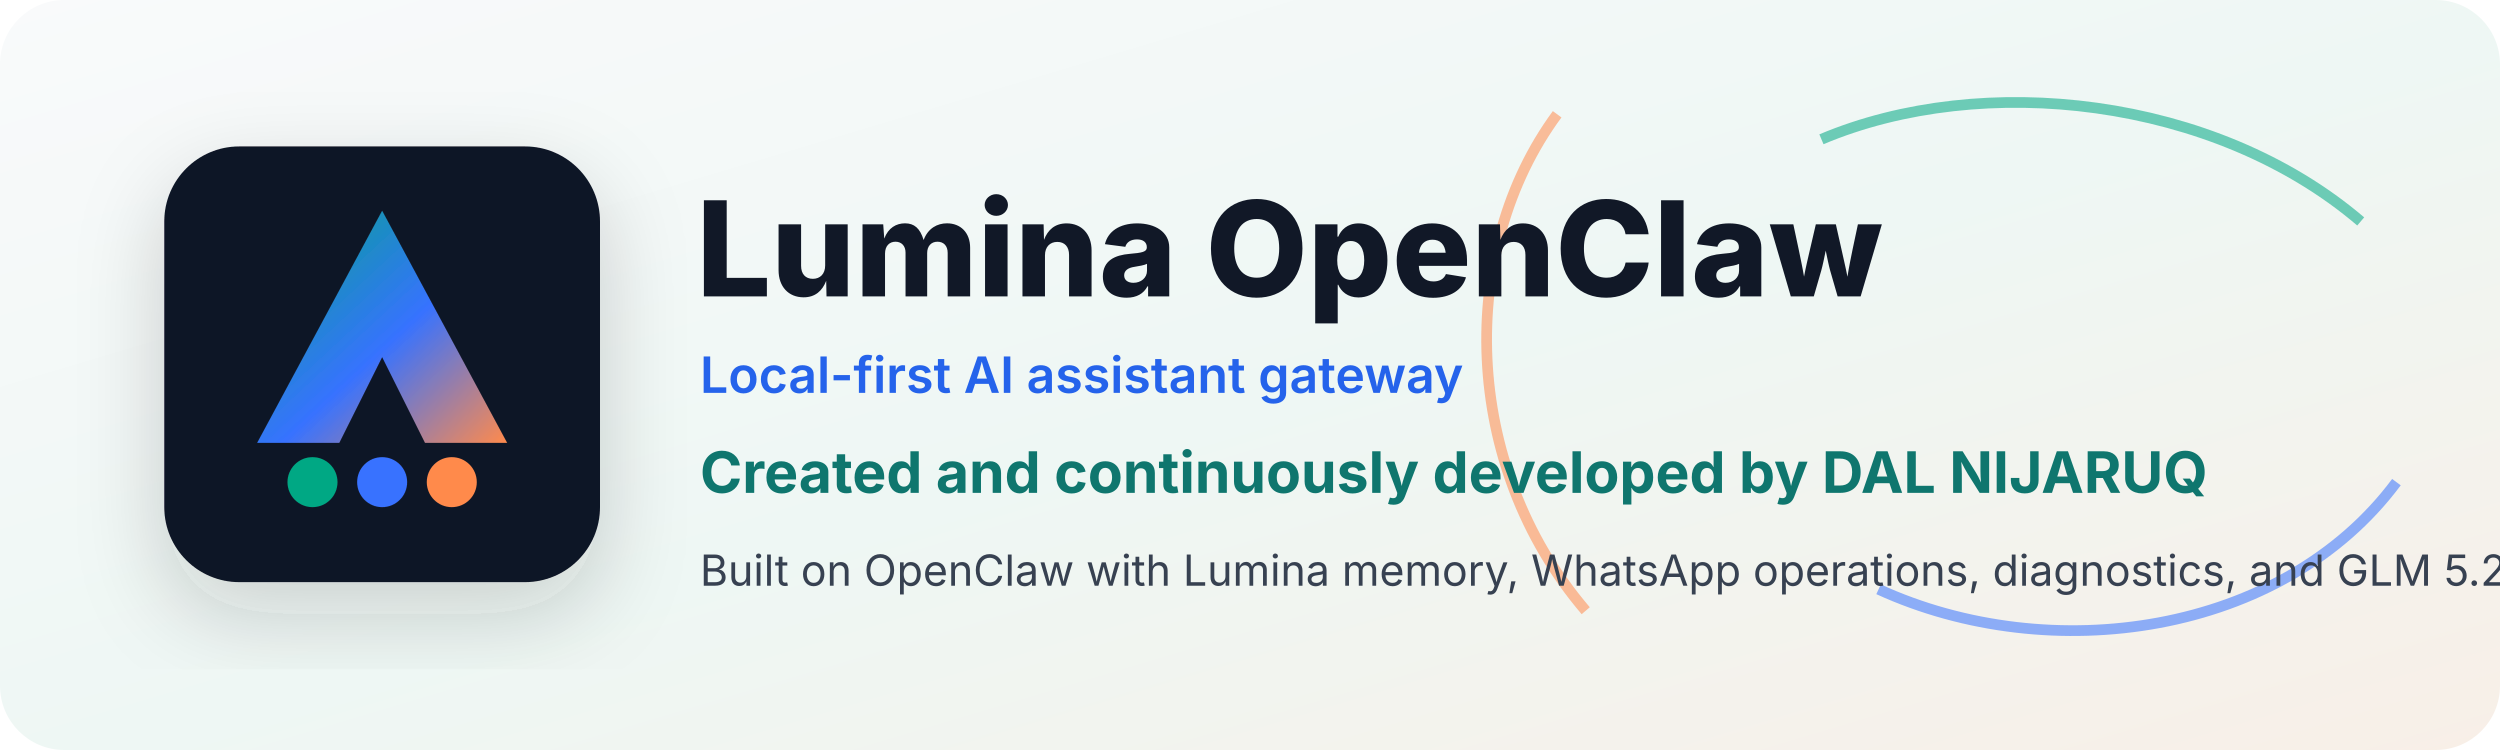
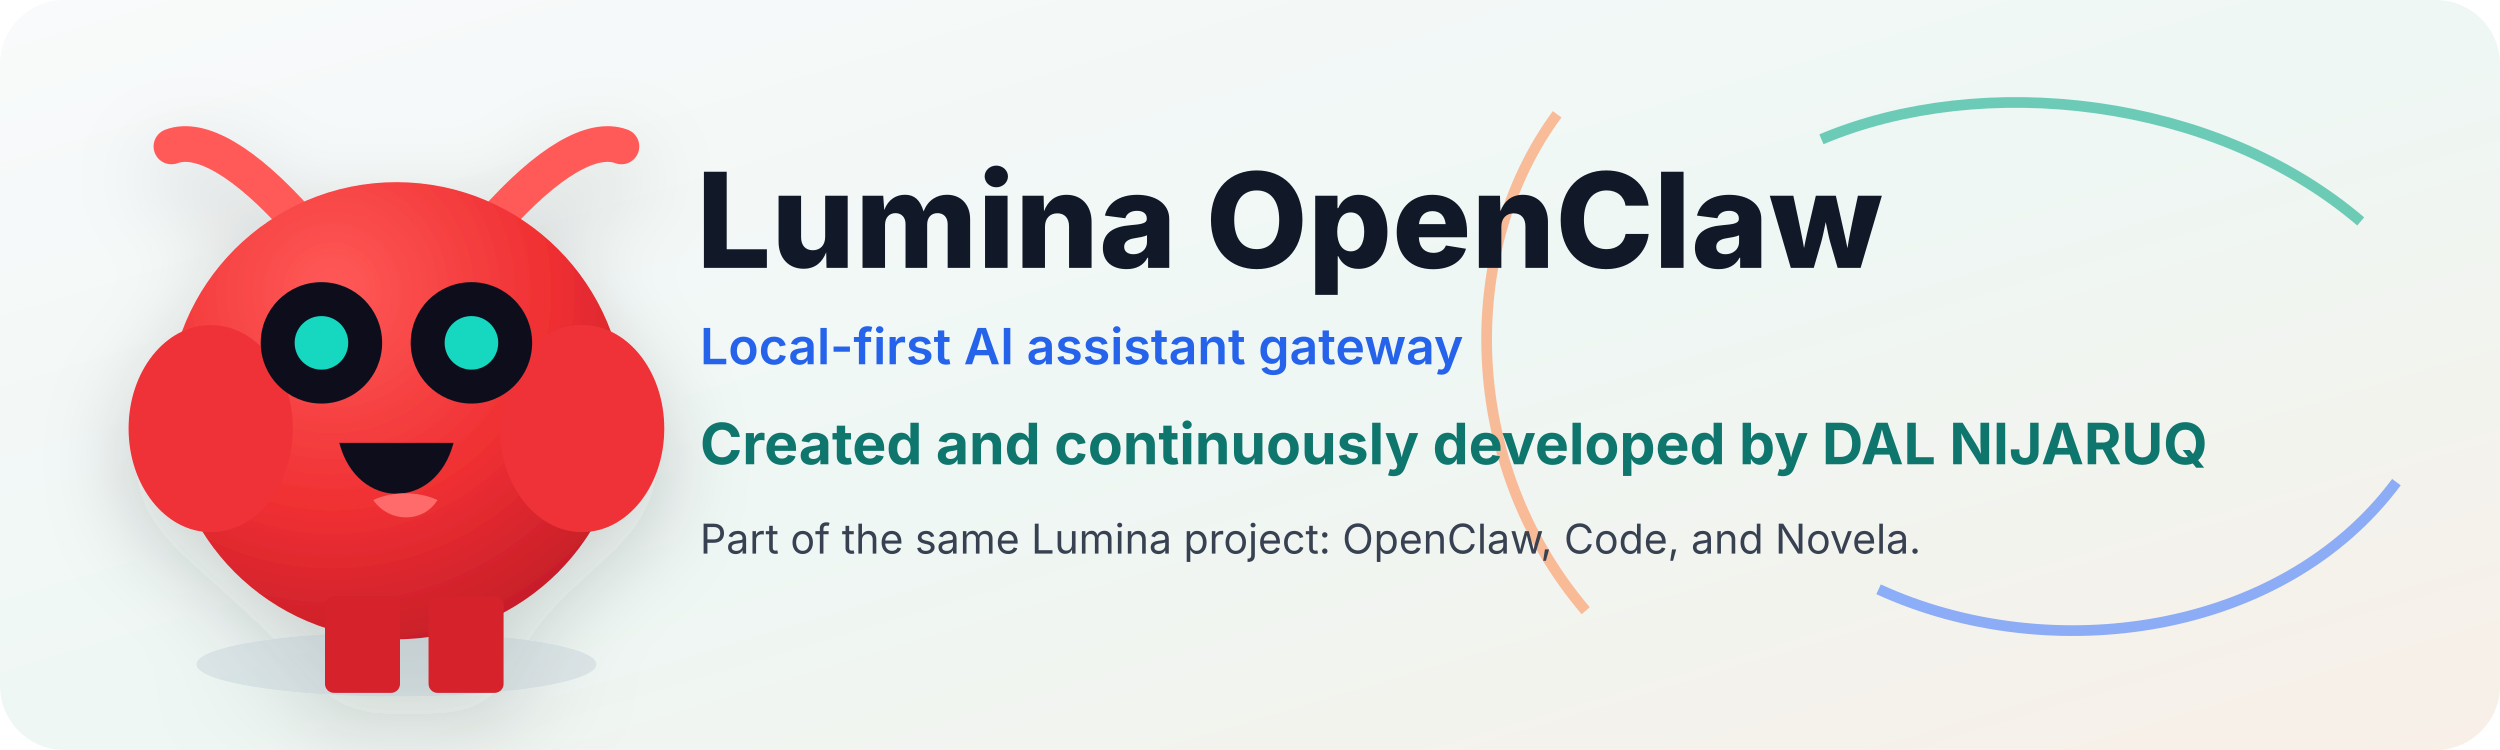
<svg xmlns="http://www.w3.org/2000/svg" width="1400" height="420" viewBox="0 0 1400 420" role="img" aria-labelledby="title desc">
  <defs>
    <linearGradient id="bg" x1="0" x2="1" y1="0" y2="1">
      <stop offset="0" stop-color="#f9fafb" />
      <stop offset="0.52" stop-color="#eef7f4" />
      <stop offset="1" stop-color="#f8efe7" />
    </linearGradient>
-     <linearGradient id="mark" x1="0" x2="1" y1="0" y2="1">
-       <stop offset="0" stop-color="#00a884" />
-       <stop offset="0.55" stop-color="#3772ff" />
-       <stop offset="1" stop-color="#ff8a4c" />
-     </linearGradient>
+     <radialGradient id="mascotBody" cx="36%" cy="24%" r="78%">
+       <stop offset="0" stop-color="#ff5a58" />
+       <stop offset="0.62" stop-color="#ef2f32" />
+       <stop offset="1" stop-color="#c91f2a" />
+     </radialGradient>
    <filter id="softShadow" x="-20%" y="-20%" width="140%" height="140%">
      <feDropShadow dx="0" dy="18" stdDeviation="24" flood-color="#1f2937" flood-opacity="0.18" />
    </filter>
  </defs>
  <rect width="1400" height="420" rx="36" fill="url(#bg)" />
  <g opacity="0.55">
    <path d="M1020 78 C1110 40 1240 54 1322 124" fill="none" stroke="#00a884" stroke-width="6" />
    <path d="M1052 330 C1148 374 1278 356 1342 270" fill="none" stroke="#3772ff" stroke-width="6" />
    <path d="M872 64 C816 140 818 260 888 342" fill="none" stroke="#ff8a4c" stroke-width="6" />
  </g>
-   <g filter="url(#softShadow)" transform="translate(92 82)">
-     <rect x="0" y="0" width="244" height="244" rx="42" fill="#111827" />
-     <path d="M122 36 L192 166 H146 L122 118 L98 166 H52 Z" fill="url(#mark)" />
-     <circle cx="83" cy="188" r="14" fill="#00a884" />
-     <circle cx="122" cy="188" r="14" fill="#3772ff" />
-     <circle cx="161" cy="188" r="14" fill="#ff8a4c" />
+   <g filter="url(#softShadow)" transform="translate(64 42)">
+     <ellipse cx="158" cy="330" rx="112" ry="18" fill="#94a3b8" opacity="0.22" />
+     <path d="M104 83 C73 48 48 34 32 40" fill="none" stroke="#ff5a58" stroke-width="20" stroke-linecap="round" />
+     <path d="M212 83 C243 48 268 34 284 40" fill="none" stroke="#ff5a58" stroke-width="20" stroke-linecap="round" />
+     <circle cx="158" cy="188" r="128" fill="url(#mascotBody)" />
+     <ellipse cx="54" cy="198" rx="46" ry="58" fill="#ef3337" />
+     <ellipse cx="262" cy="198" rx="46" ry="58" fill="#ef3337" />
+     <rect x="118" y="292" width="42" height="54" rx="5" fill="#d6222c" />
+     <rect x="176" y="292" width="42" height="54" rx="5" fill="#d6222c" />
+     <circle cx="116" cy="150" r="34" fill="#07111f" />
+     <circle cx="200" cy="150" r="34" fill="#07111f" />
+     <circle cx="116" cy="150" r="15" fill="#18d8c0" />
+     <circle cx="200" cy="150" r="15" fill="#18d8c0" />
+     <path d="M126 206 C136 244 180 244 190 206 Z" fill="#07111f" />
+     <path d="M145 238 C154 251 173 251 181 238 C170 233 156 233 145 238 Z" fill="#ff6b6b" />
  </g>
-   <g transform="translate(390 104)">
+   <g transform="translate(390 88)">
    <text x="0" y="62" font-family="Inter, Segoe UI, Arial, sans-serif" font-size="74" font-weight="800" fill="#111827">Lumina OpenClaw</text>
    <text x="2" y="116" font-family="Inter, Segoe UI, Arial, sans-serif" font-size="28" font-weight="600" fill="#2563eb">Local-first AI assistant gateway</text>
    <text x="2" y="172" font-family="Inter, Segoe UI, Arial, sans-serif" font-size="32" font-weight="700" fill="#0f766e">Created and continuously developed by DAL NIJARUQ</text>
-     <text x="2" y="224" font-family="Inter, Segoe UI, Arial, sans-serif" font-size="24" fill="#374151">Built on OpenClaw with Lumina memory, WhatsApp operations, diagnostics, and GLM 5.2 discipline.</text>
+     <text x="2" y="222" font-family="Inter, Segoe UI, Arial, sans-serif" font-size="23" fill="#374151">Part of the same Lumina project: OpenClaw, Code, and Novela.</text>
  </g>
</svg>
